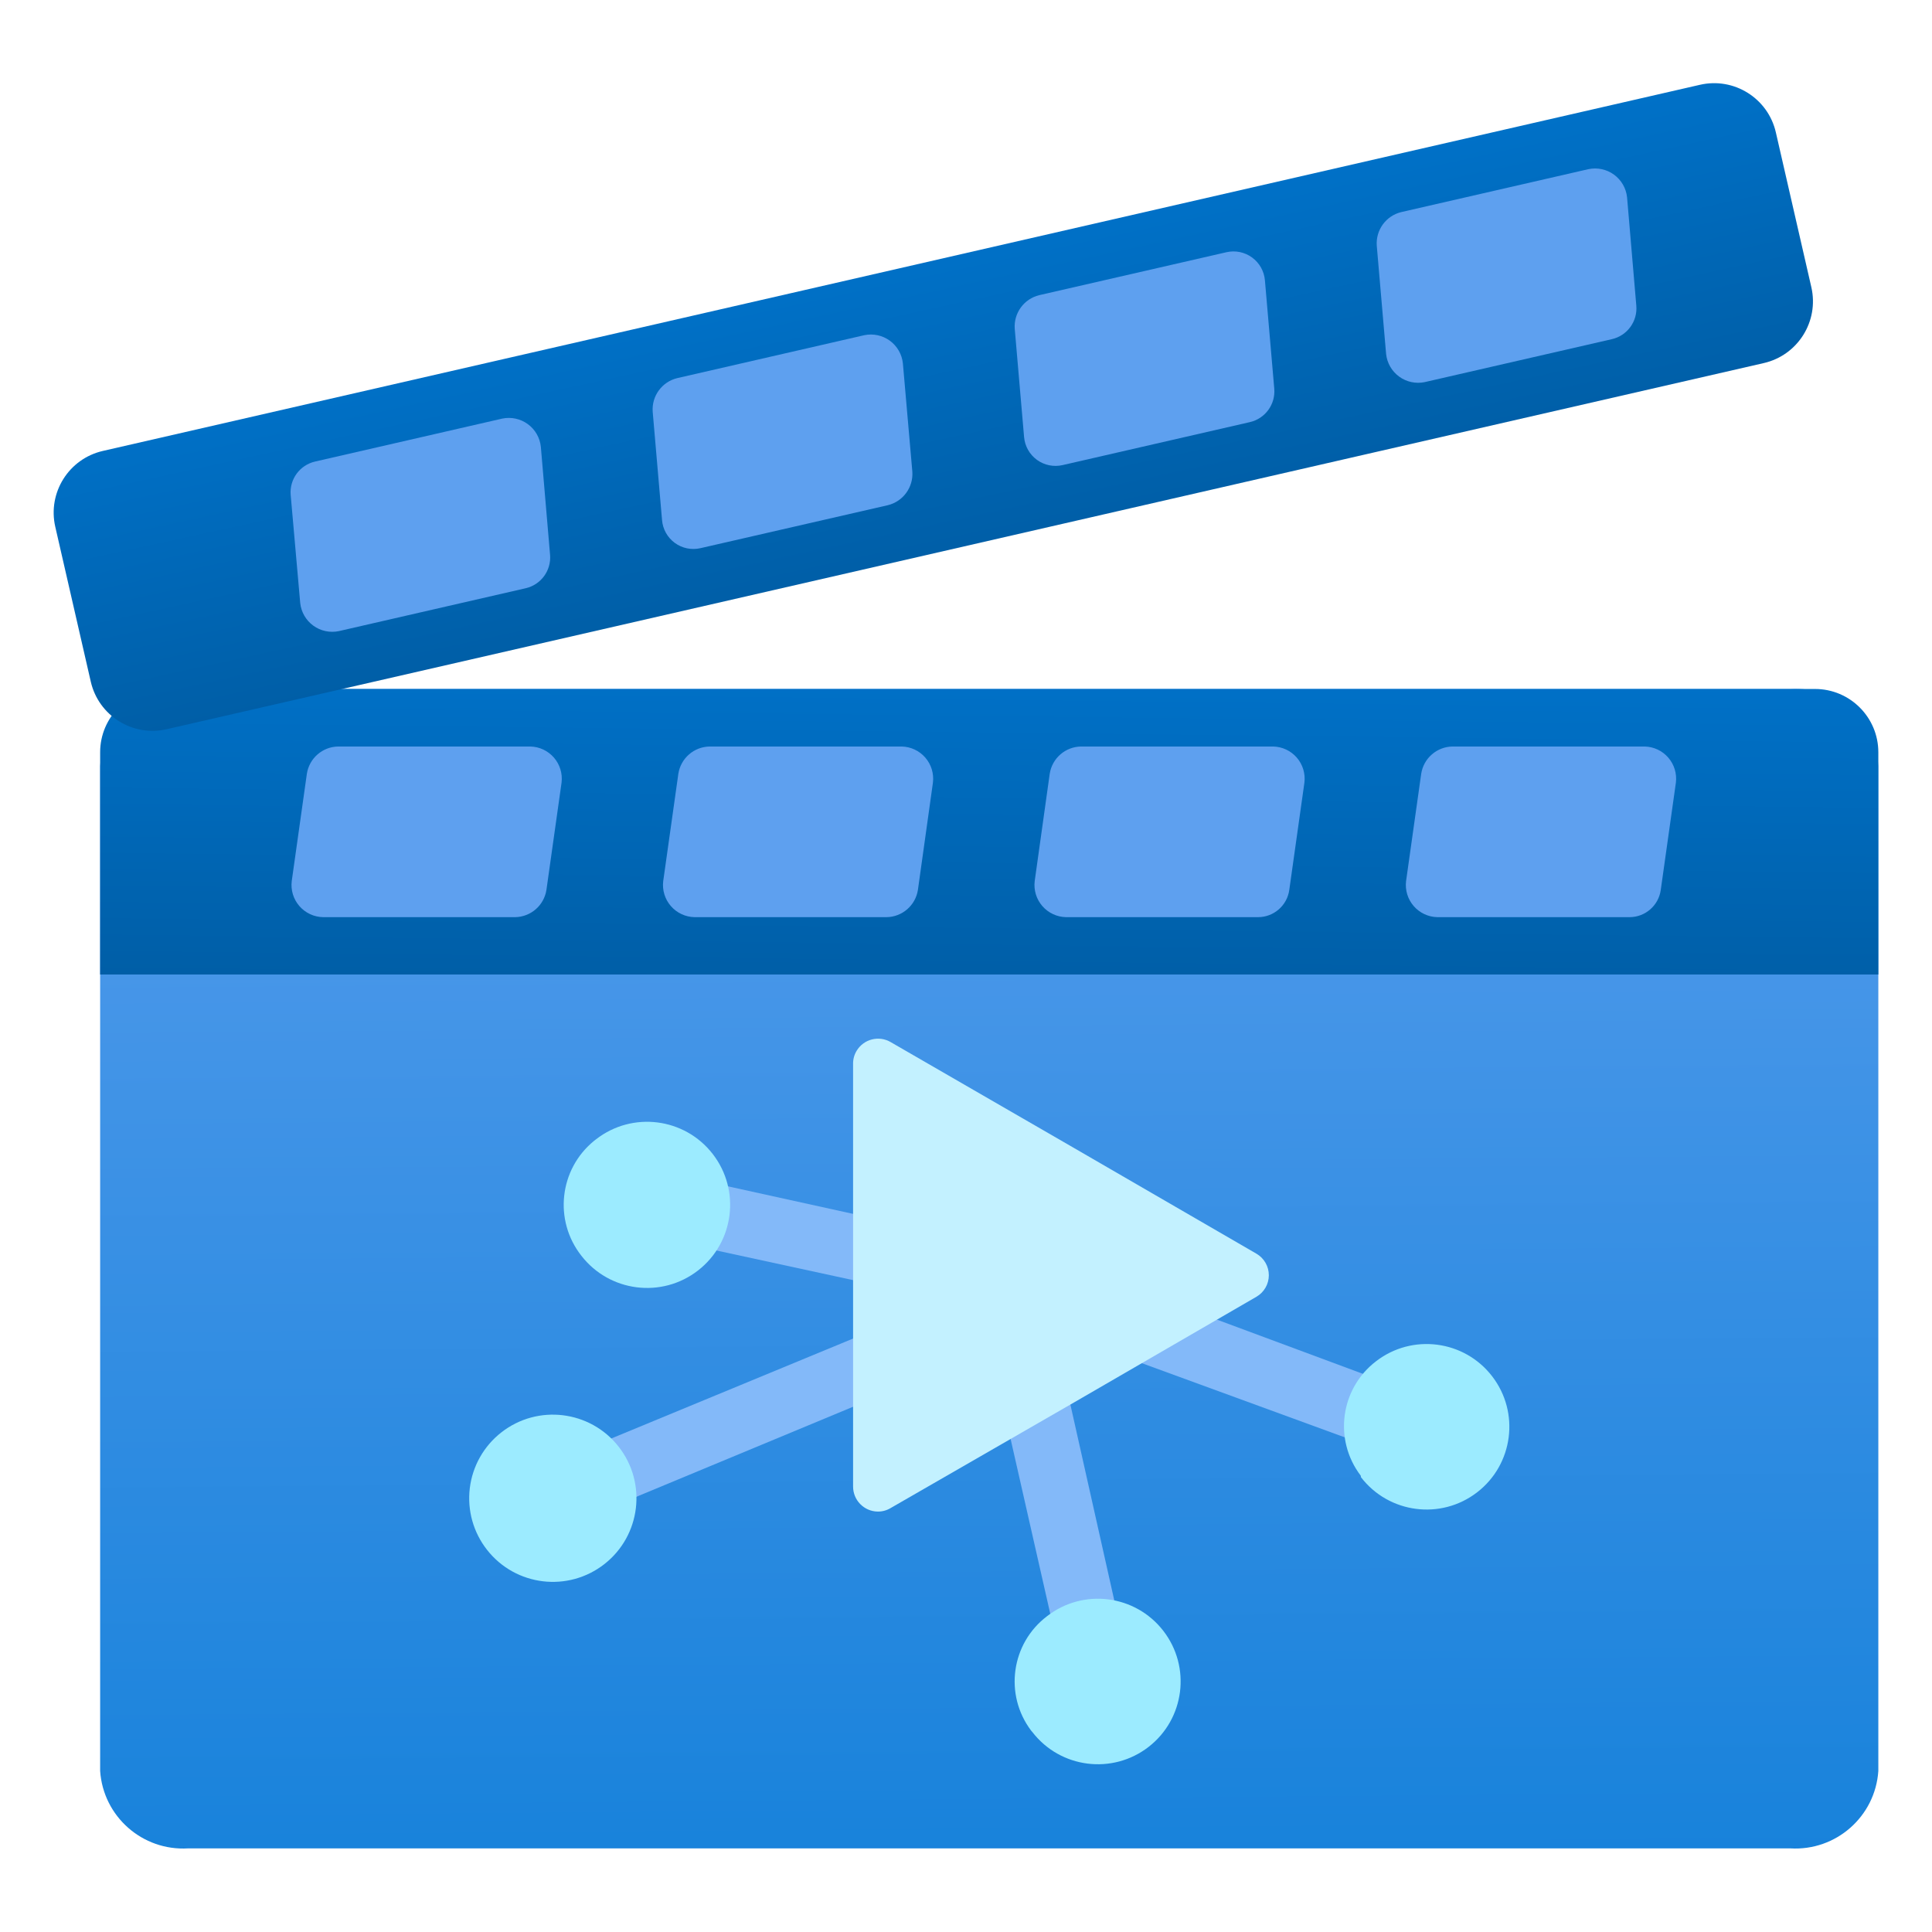
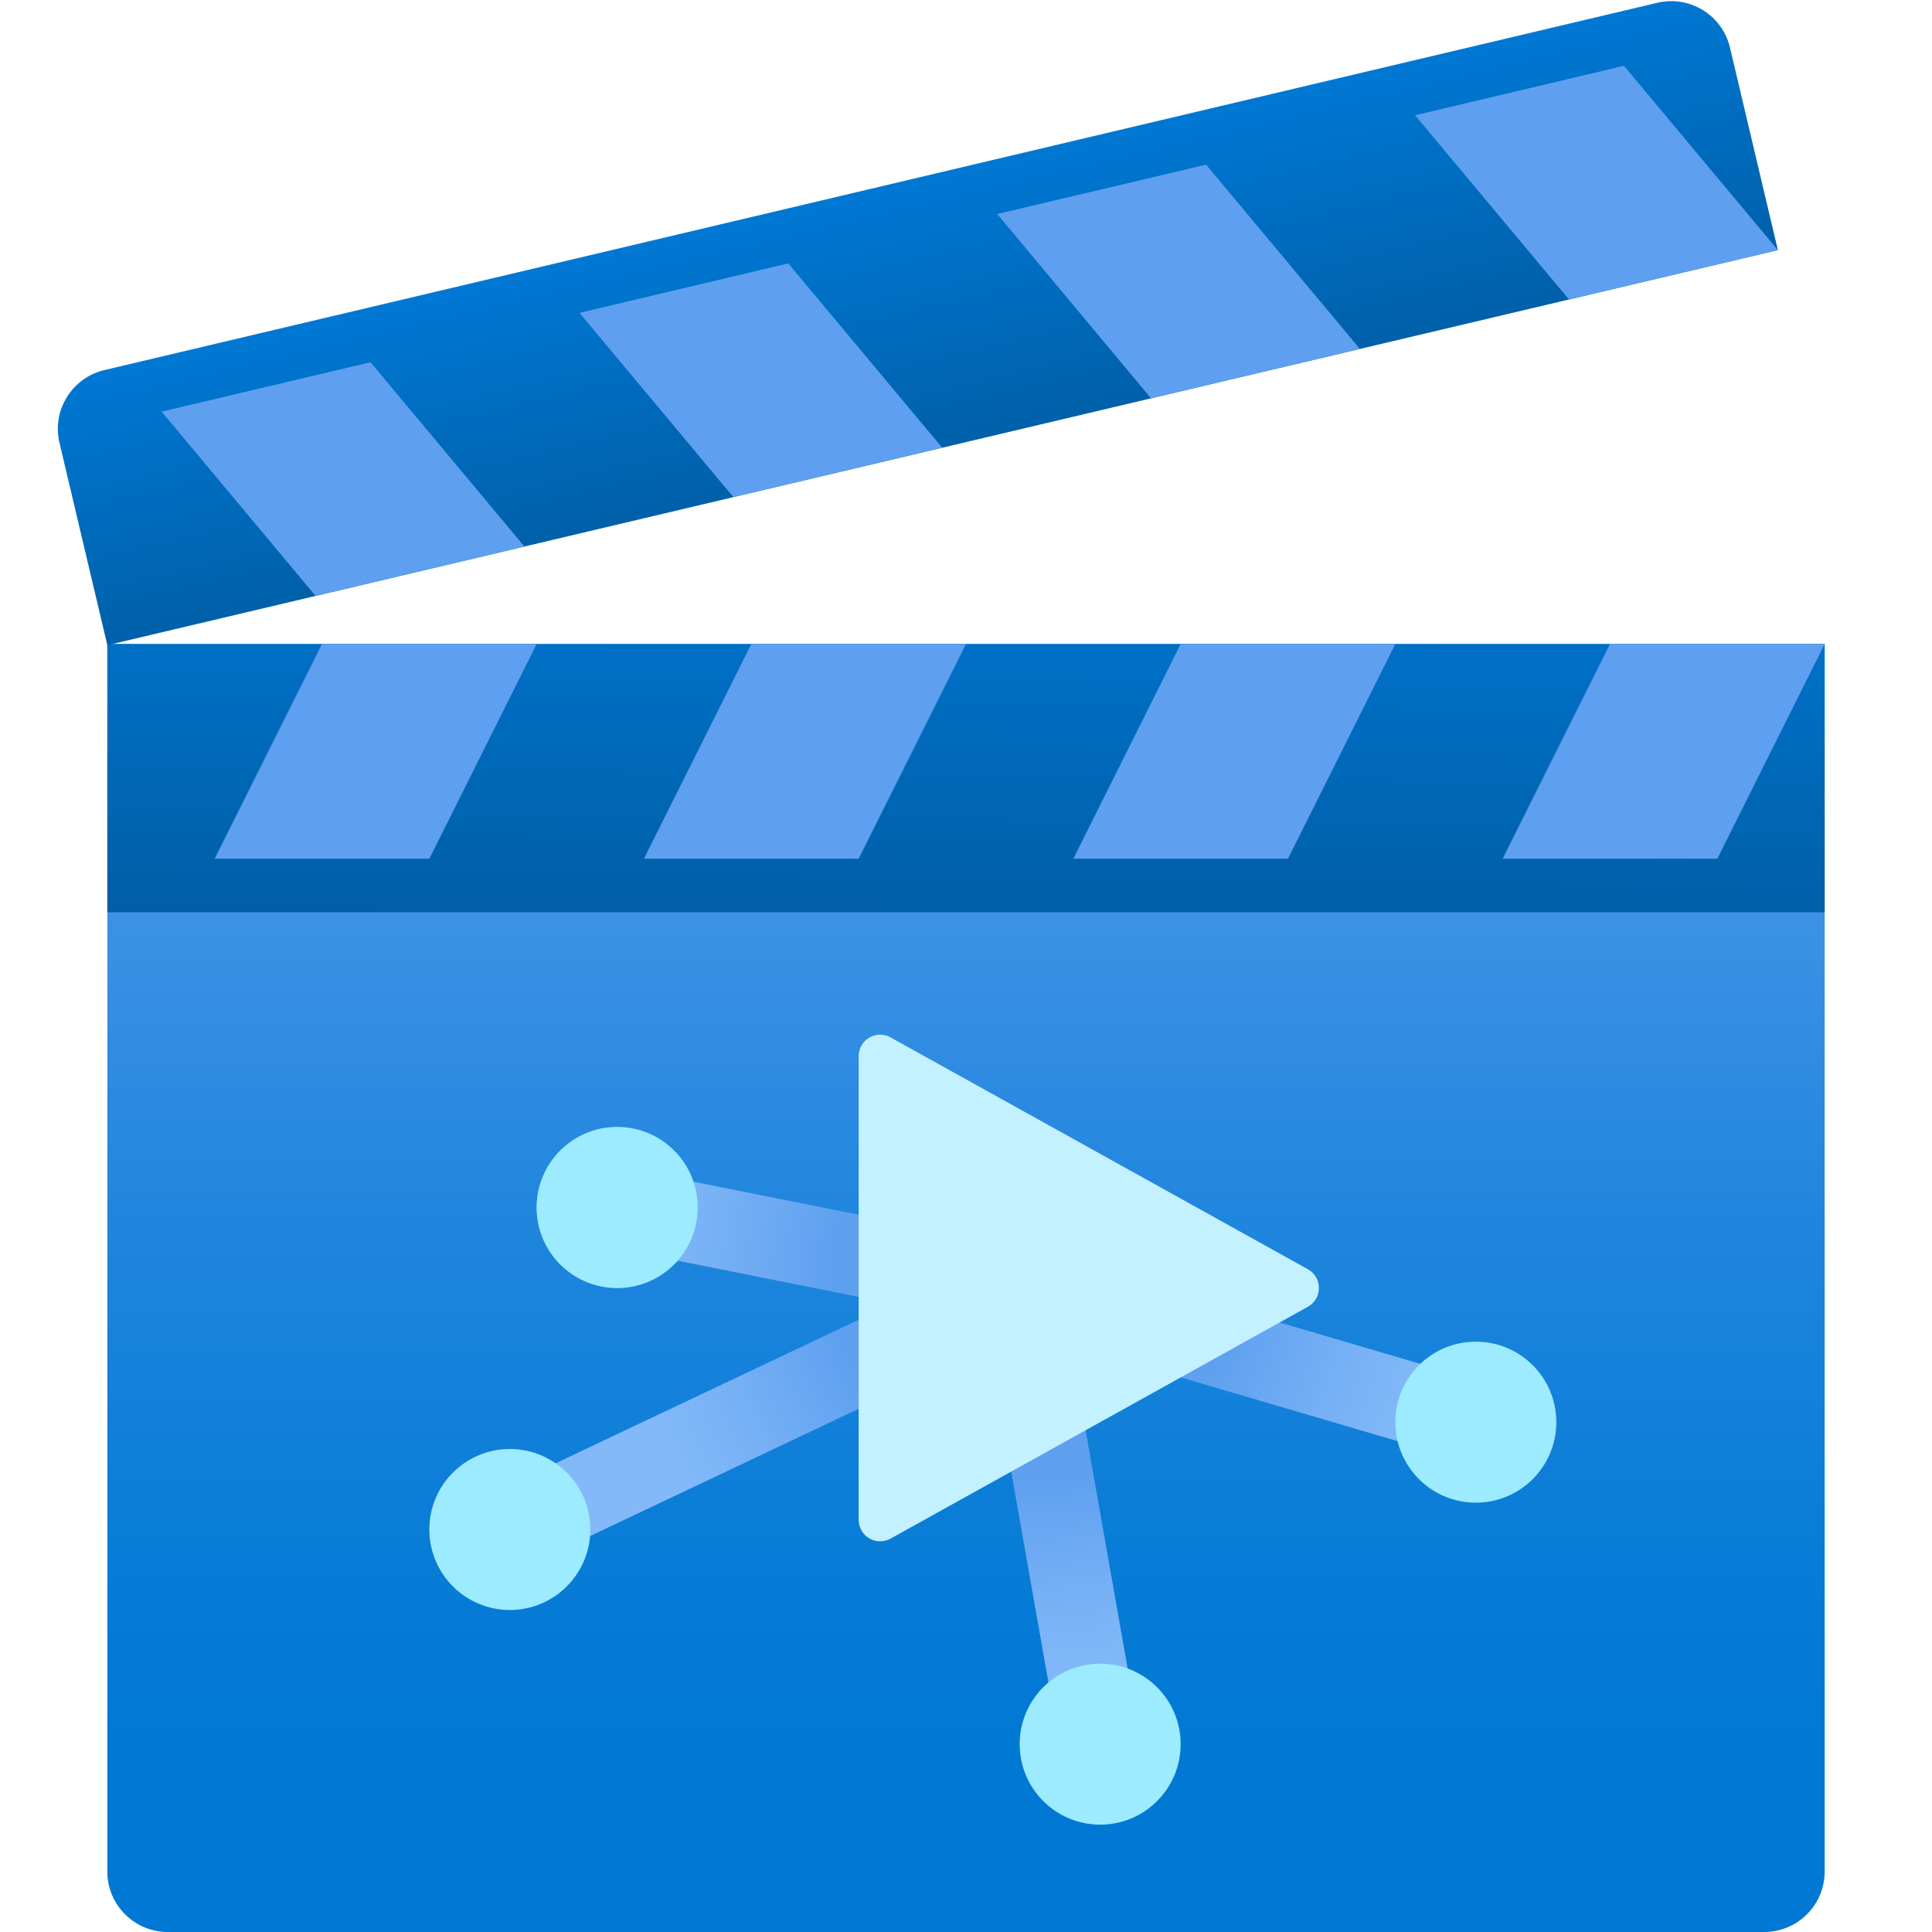
- <svg xmlns="http://www.w3.org/2000/svg" width="18" height="18" viewBox="0 0 18 18">
+ <svg xmlns="http://www.w3.org/2000/svg" id="b9387544-77b0-4ec1-8981-755e4bca3fe4" width="18" height="18" viewBox="0 0 18 18">
  <defs>
-     <linearGradient id="f7e8cbc3-55a8-453e-8784-d4a5f144e4a3" x1="-554.703" y1="1003.886" x2="-554.842" y2="1020.832" gradientTransform="matrix(1, 0, 0, -1, 564, 1025.516)" gradientUnits="userSpaceOnUse">
-       <stop offset="0" stop-color="#0078d4" />
-       <stop offset="1" stop-color="#5ea0ef" />
+     <linearGradient id="b6e39f87-6a57-4936-b4f3-e833ade45473" x1="9" y1="788.239" x2="9" y2="773.721" gradientTransform="matrix(1, 0, 0, -1, 0, 792)" gradientUnits="userSpaceOnUse">
+       <stop offset="0.117" stop-color="#5ea0ef" />
+       <stop offset="0.271" stop-color="#4595e8" />
+       <stop offset="0.531" stop-color="#1f85dd" />
+       <stop offset="0.741" stop-color="#087cd6" />
+       <stop offset="0.873" stop-color="#0078d4" />
    </linearGradient>
-     <linearGradient id="ea15207b-01a8-4aea-8482-062ef6a2db44" x1="3.07" y1="103.047" x2="3.044" y2="106.216" gradientTransform="translate(6.163 -138.111) scale(1 1.391)" gradientUnits="userSpaceOnUse">
+     <radialGradient id="fd54fdfd-a202-431e-8cf4-7061f5675dbe" cx="9.632" cy="11.91" r="3.798" gradientUnits="userSpaceOnUse">
+       <stop offset="0.004" stop-color="#5ea0ef" />
+       <stop offset="0.488" stop-color="#5ea0ef" />
+       <stop offset="0.781" stop-color="#76b0f5" />
+       <stop offset="1" stop-color="#83b9f9" />
+     </radialGradient>
+     <linearGradient id="a0bf7507-e4c9-4c87-be90-7ff950477934" x1="9.026" y1="787.12" x2="8.98" y2="782.977" gradientTransform="matrix(1, 0, 0, -1, 0, 792)" gradientUnits="userSpaceOnUse">
      <stop offset="0" stop-color="#0078d4" />
      <stop offset="1" stop-color="#005ba1" />
    </linearGradient>
-     <linearGradient id="a04466b4-dc6b-40e2-9651-0c53fe149fa5" x1="79.439" y1="209.772" x2="79.413" y2="212.932" gradientTransform="translate(-70.728 -290.491) scale(1 1.391)" gradientUnits="userSpaceOnUse">
-       <stop offset="0" stop-color="#0078d4" />
-       <stop offset="1" stop-color="#005ba1" />
+     <linearGradient id="fa5e590a-3f3b-4c46-83d8-de9639f2ae4c" x1="45.924" y1="802.956" x2="45.924" y2="799.929" gradientTransform="matrix(-0.9732, 0.2301, 0.2301, 0.9732, -131.1437, -787.358)" gradientUnits="userSpaceOnUse">
+       <stop offset="0" stop-color="#005ba1" />
+       <stop offset="1" stop-color="#0078d4" />
    </linearGradient>
  </defs>
-   <g id="b33bdc53-a329-4c46-b470-ab107ba8f5a9">
-     <g>
-       <path d="M1.752,6.419H16.681a.774.774,0,0,1,.819.72V16.5a.775.775,0,0,1-.819.721H1.752A.775.775,0,0,1,.933,16.5V7.139A.774.774,0,0,1,1.752,6.419Z" fill="url(#f7e8cbc3-55a8-453e-8784-d4a5f144e4a3)" />
-       <g>
-         <g>
-           <polygon points="13.509 13.101 9.564 11.636 9.462 11.889 9.527 11.657 6.024 10.886 5.856 11.473 8.812 12.114 5.02 13.681 5.311 14.202 9.227 12.575 9.927 15.661 10.533 15.586 9.819 12.401 13.277 13.665 13.509 13.101" fill="#83b9f9" />
-           <path d="M5.417,11.7a.774.774,0,1,0,.137-1.086h0l-.018.014A.768.768,0,0,0,5.417,11.7Zm-.879,2.74a.779.779,0,1,0,.132-1.094.778.778,0,0,0-.132,1.094Zm8.142-.677a.771.771,0,1,0,.141-1.081l0,0h0a.761.761,0,0,0-.143,1.067Z" fill="#9cebff" />
-           <path d="M9.619,16.138a.771.771,0,1,0,.137-1.081h0a.762.762,0,0,0-.149,1.067l0,0Z" fill="#9cebff" />
-         </g>
-         <path d="M11.707,12.081a.232.232,0,0,0,0-.4l-1.7-.985L8.3,9.71a.233.233,0,0,0-.319.08.228.228,0,0,0-.033.122v3.936a.233.233,0,0,0,.23.235.229.229,0,0,0,.122-.034l1.707-.983Z" fill="#c3f1ff" />
-       </g>
-       <path d="M1.523,6.419H16.91a.59.59,0,0,1,.59.59v2.07a0,0,0,0,1,0,0H.933a0,0,0,0,1,0,0V7.008A.59.59,0,0,1,1.523,6.419Z" fill="url(#ea15207b-01a8-4aea-8482-062ef6a2db44)" />
-       <path d="M4.8,8.545H3.01a.3.3,0,0,1-.292-.336l.141-1a.3.3,0,0,1,.292-.254H4.94a.3.3,0,0,1,.292.336l-.141,1A.3.3,0,0,1,4.8,8.545Z" fill="#5ea0ef" />
-       <path d="M8.259,8.545H6.471a.3.3,0,0,1-.292-.336l.141-1a.3.3,0,0,1,.292-.254H8.4a.3.3,0,0,1,.292.336l-.14,1A.3.3,0,0,1,8.259,8.545Z" fill="#5ea0ef" />
-       <rect x="0.473" y="2.462" width="16.446" height="2.66" rx="0.59" transform="translate(-0.628 2.039) rotate(-12.912)" fill="url(#a04466b4-dc6b-40e2-9651-0c53fe149fa5)" />
-       <path d="M11.72,8.545H9.932a.3.3,0,0,1-.292-.336l.14-1a.3.3,0,0,1,.292-.254h1.789a.3.3,0,0,1,.292.336l-.141,1A.294.294,0,0,1,11.72,8.545Z" fill="#5ea0ef" />
-       <path d="M15.181,8.545H13.392a.3.3,0,0,1-.292-.336l.141-1a.3.3,0,0,1,.292-.254h1.789a.3.3,0,0,1,.292.336l-.141,1A.294.294,0,0,1,15.181,8.545Z" fill="#5ea0ef" />
-       <path d="M4.9,5.48l-1.743.4a.3.3,0,0,1-.36-.262L2.708,4.609A.294.294,0,0,1,2.936,4.3l1.743-.4a.3.3,0,0,1,.36.263l.086,1.008A.294.294,0,0,1,4.9,5.48Z" fill="#5ea0ef" />
-       <path d="M8.271,4.707l-1.744.4a.293.293,0,0,1-.359-.262L6.081,3.836a.3.3,0,0,1,.228-.313l1.743-.4a.3.3,0,0,1,.36.262L8.5,4.394A.3.3,0,0,1,8.271,4.707Z" fill="#5ea0ef" />
-       <path d="M11.644,3.933l-1.743.4a.294.294,0,0,1-.36-.262L9.454,3.062a.3.3,0,0,1,.228-.312l1.744-.4a.294.294,0,0,1,.359.262l.087,1.009A.294.294,0,0,1,11.644,3.933Z" fill="#5ea0ef" />
-       <path d="M15.017,3.16l-1.743.4a.3.3,0,0,1-.36-.262l-.087-1.009a.3.3,0,0,1,.228-.313l1.744-.4a.3.3,0,0,1,.36.262l.086,1.008A.294.294,0,0,1,15.017,3.16Z" fill="#5ea0ef" />
-     </g>
+   <path d="M17,6V17.438A.563.563,0,0,1,16.437,18H1.563A.563.563,0,0,1,1,17.438V6Z" fill="url(#b6e39f87-6a57-4936-b4f3-e833ade45473)" />
+   <polygon points="13.856 12.89 9.606 11.64 9.5 12 9.574 11.632 5.824 10.882 5.676 11.618 8.316 12.146 4.589 13.911 4.911 14.589 9.216 12.549 9.881 16.315 10.619 16.185 9.974 12.531 13.644 13.61 13.856 12.89" fill="url(#fd54fdfd-a202-431e-8cf4-7061f5675dbe)" />
+   <path d="M1,6H17V8.5H1Z" fill="url(#a0bf7507-e4c9-4c87-be90-7ff950477934)" />
+   <path d="M3,6,2,8H4L5,6ZM7,6,6,8H8L9,6Zm4,0L10,8h2l1-2Zm4,0L14,8h2l1-2Z" fill="#5ea0ef" />
+   <g>
+     <path d="M1,6.011.554,4.125a.563.563,0,0,1,.418-.677L15.441.026a.562.562,0,0,1,.677.418L16.564,2.33Z" fill="url(#fa5e590a-3f3b-4c46-83d8-de9639f2ae4c)" />
+     <path d="M15.13.613,16.564,2.33l-1.946.46L13.184,1.074Zm-3.893.921,1.433,1.717-1.946.46L9.291,1.994Zm-3.893.92L8.778,4.171l-1.946.46L5.399,2.915ZM3.452,3.375,4.886,5.092l-1.946.46L1.506,3.835Z" fill="#5ea0ef" />
  </g>
+   <circle cx="5.75" cy="11.25" r="0.75" fill="#50e6ff" />
+   <circle cx="5.75" cy="11.25" r="0.75" fill="#9cebff" />
+   <circle cx="4.75" cy="14.25" r="0.75" fill="#9cebff" />
+   <circle cx="10.25" cy="16.25" r="0.75" fill="#9cebff" />
+   <circle cx="13.75" cy="13.25" r="0.75" fill="#9cebff" />
+   <path d="M12.185,11.825l-3.888-2.16A.2.2,0,0,0,8,9.84v4.32a.2.2,0,0,0,.297.175l3.888-2.16A.2.2,0,0,0,12.185,11.825Z" fill="#c3f1ff" />
</svg>
